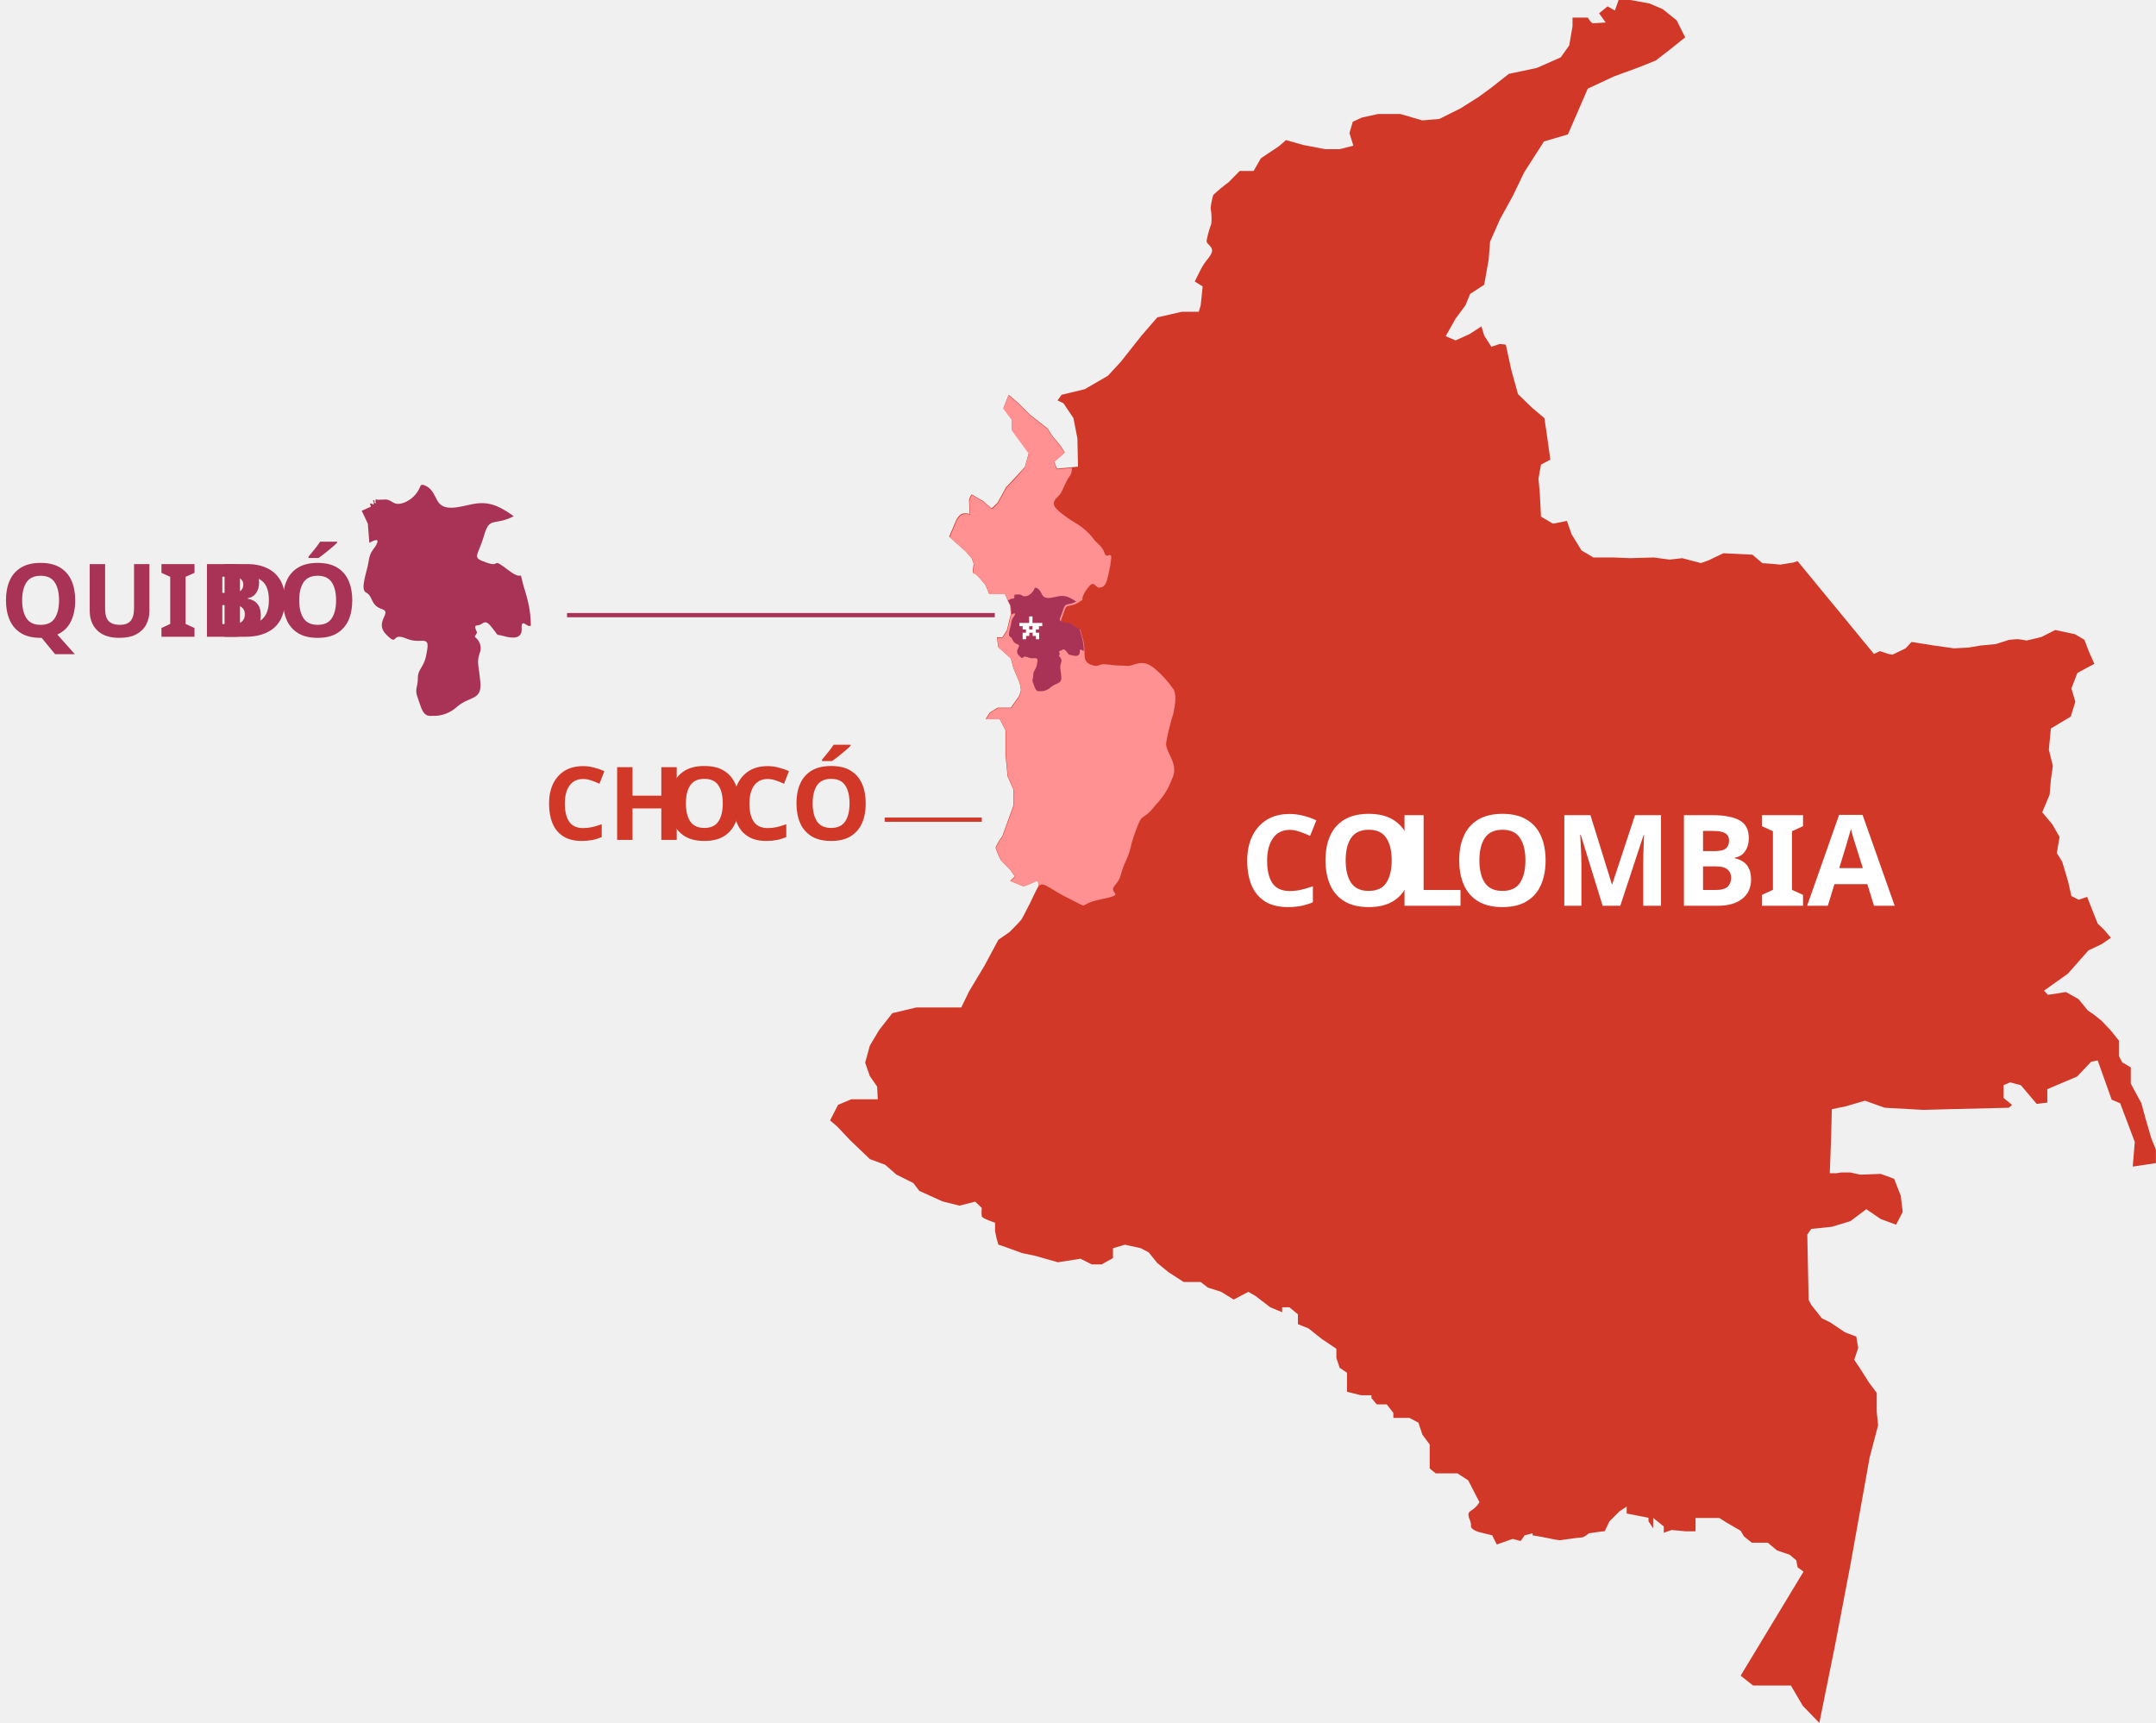
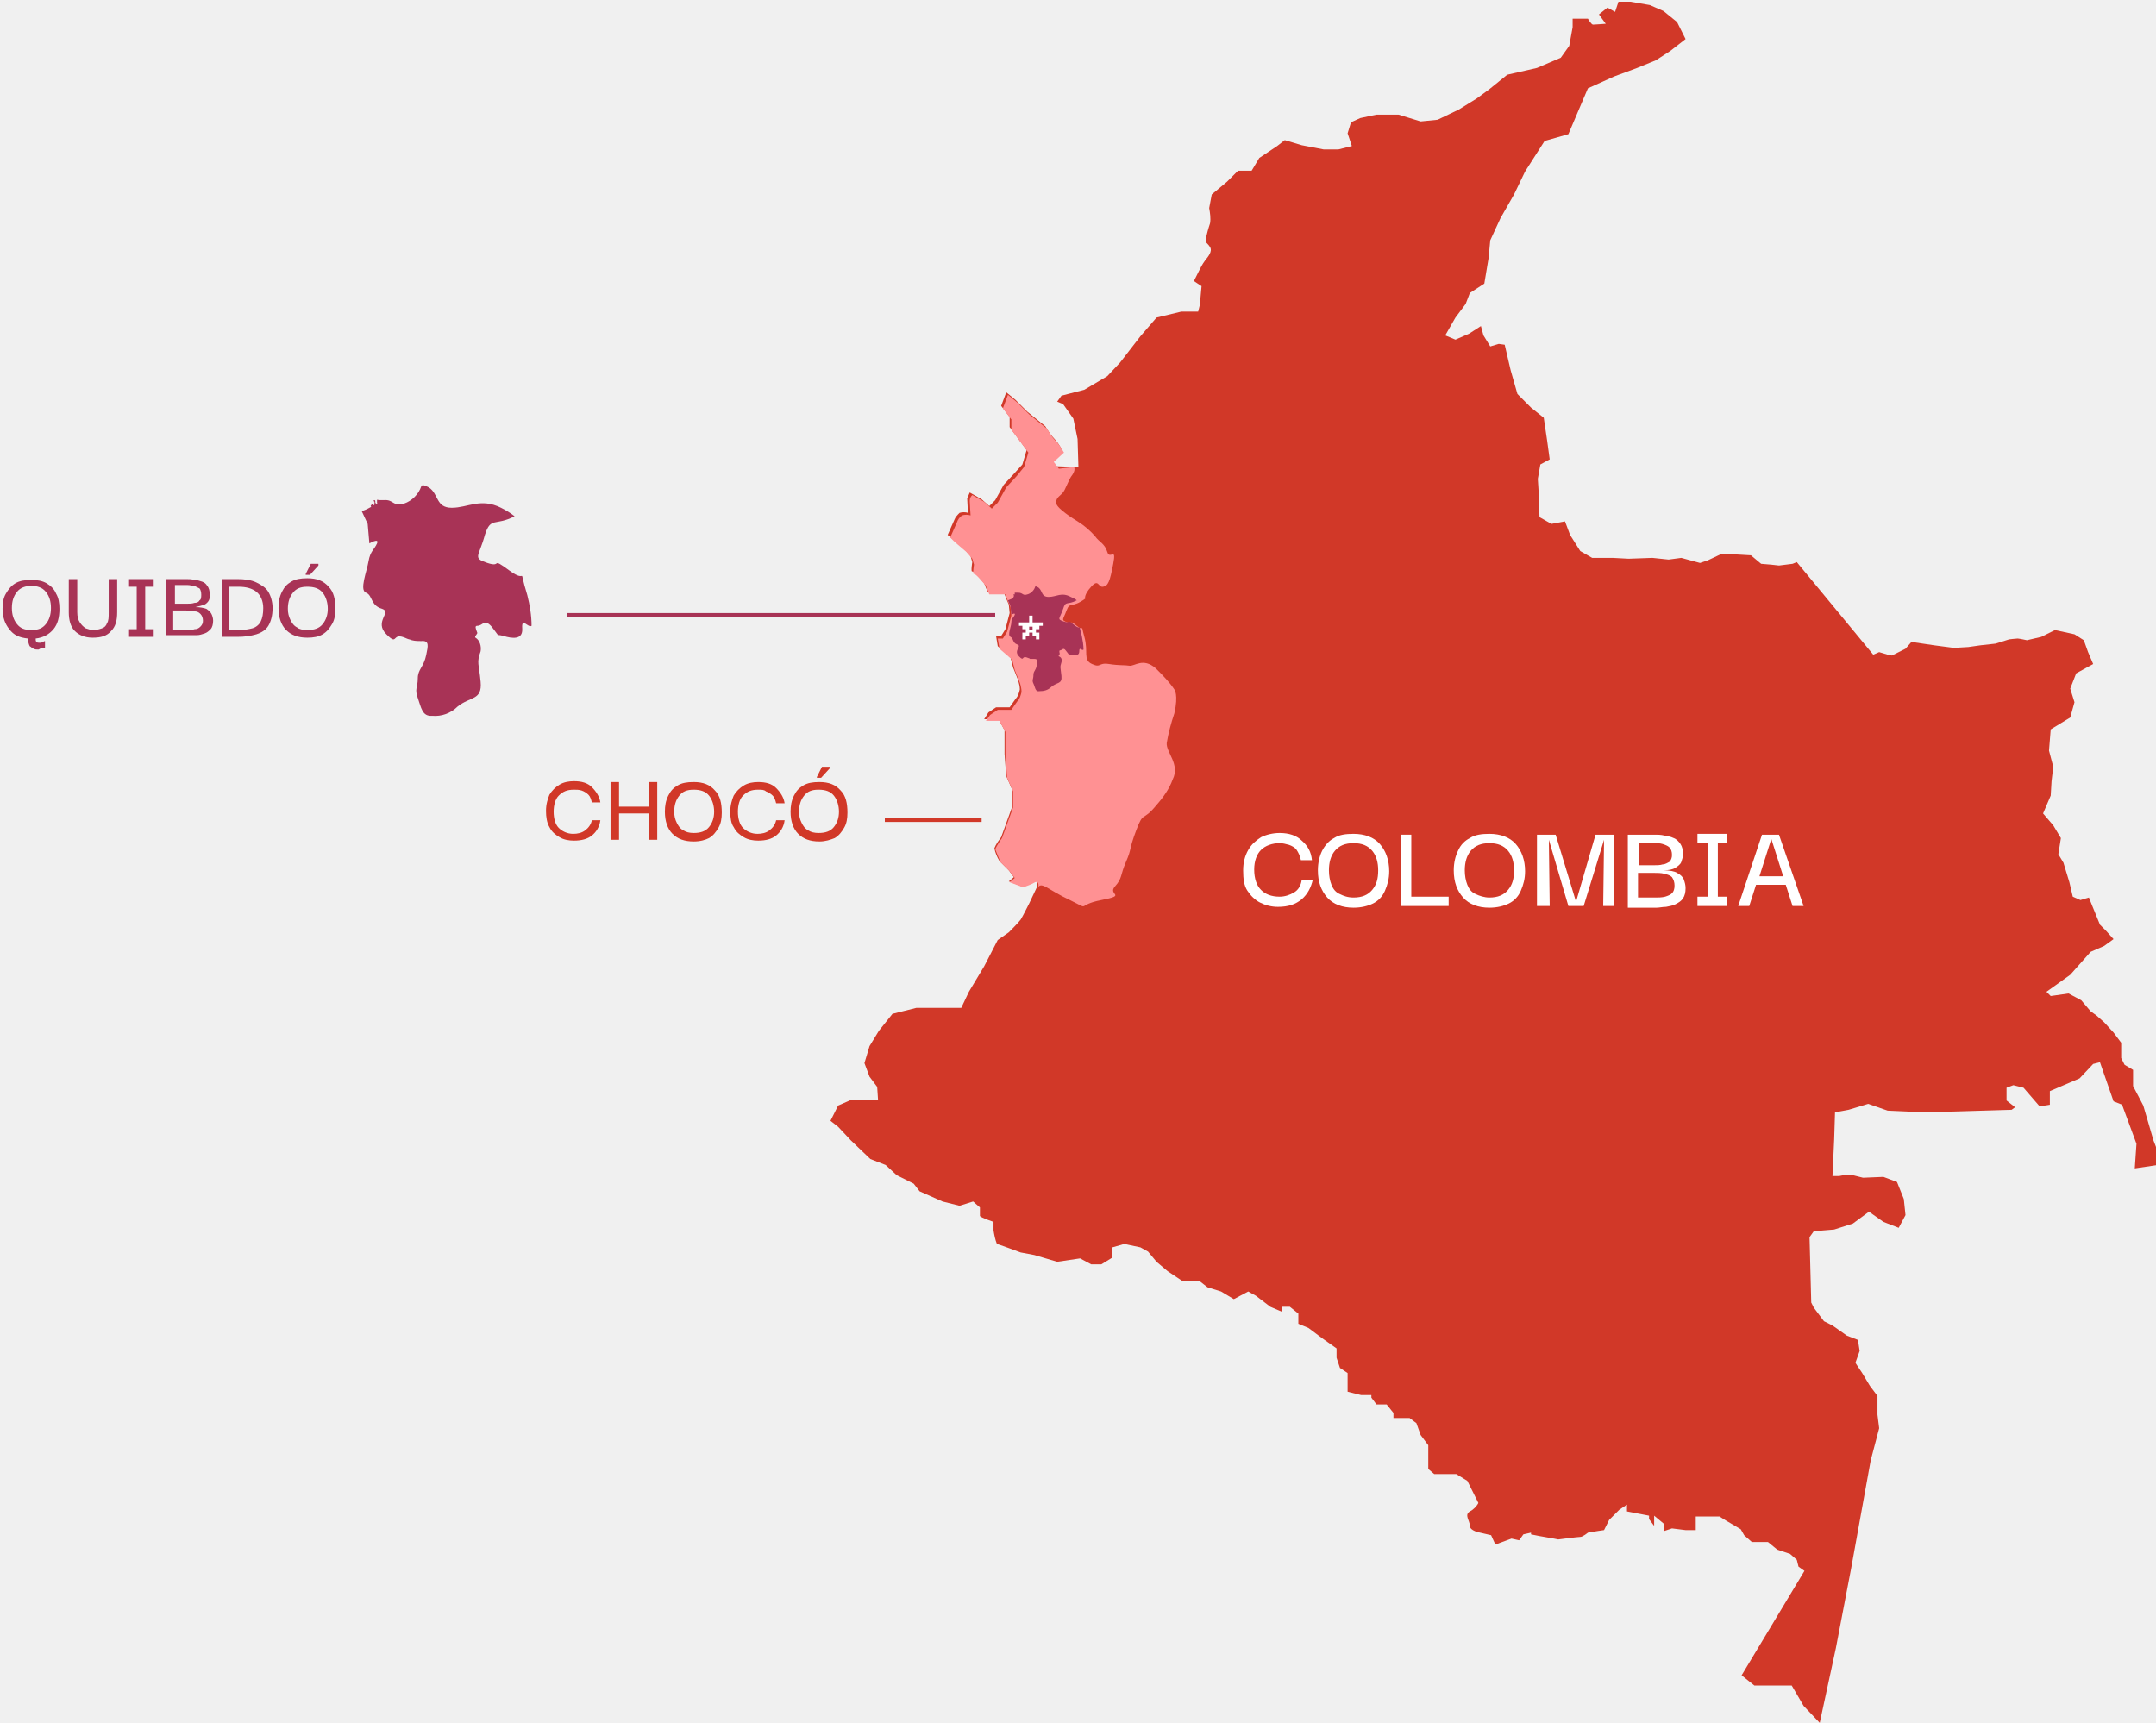
- <svg xmlns="http://www.w3.org/2000/svg" viewBox="0 0 253.92 202.92">
-   <defs>
-     <style>.cls-1,.cls-3{fill:#d13828;}.cls-2{fill:#824aff;stroke:#d13828;}.cls-11,.cls-2{stroke-miterlimit:10;stroke-width:0.5px;}.cls-12,.cls-3{font-size:12px;}.cls-12,.cls-3,.cls-5{font-family:DarkerGrotesque-SemiBold, Darker Grotesque;font-weight:600;}.cls-4{letter-spacing:0.02em;}.cls-5{font-size:14.94px;}.cls-10,.cls-5{fill:#fff;}.cls-6{letter-spacing:0em;}.cls-7{letter-spacing:0em;}.cls-8{fill:#ff9193;}.cls-12,.cls-9{fill:#a83356;}.cls-11{fill:none;stroke:#a83356;}.cls-13{letter-spacing:0.01em;}</style>
-   </defs>
-   <g id="Capa_2" data-name="Capa 2">
-     <g id="Layer_1" data-name="Layer 1">
-       <path class="cls-1" d="M214.27,202.92l-1.94-2-1.41-2.4h-4.45L205,197.36l7.41-12.26-.7-.5-.16-.83-.78-.66-1.48-.5-1.09-.91h-1.88l-.93-.75-.39-.66-1.72-1-.78-.5h-2.81v1.57h-1.17l-1.64-.16-.93.33v-.75l-1.25-1V180l-.55-.82v-.42l-2.57-.5v-.82l-.86.57-1.17,1.17-.55,1.16-.7.08-1.17.17s-.55.49-.86.49-2.57.33-2.57.33l-.54-.08L181.5,181l-1-.17v-.24l-.94.24-.47.67-.94-.25-1.87.66-.54-1.08-1.33-.33s-1.25-.25-1.17-.83-.71-1.33,0-1.74a2.93,2.93,0,0,0,1-1l-1.32-2.57-1.26-.83h-2.58l-.7-.58v-2.82l-.86-1.16-.47-1.41L166,167H164.1v-.59l-.78-1h-1.17l-.63-.75v-.33h-1.24l-1.64-.41v-2.24l-.86-.58-.39-1.16v-1.08l-1.72-1.16-1.56-1.24-1.25-.5v-1.16l-1-.83H151v.58l-1.4-.58-1.73-1.33-.85-.49-1.72.91-1.48-.91-1.56-.5-.86-.66h-2l-1.79-1.16-1.32-1.08-1-1.24-.94-.5-1.86-.41-1.41.41v1.16l-1.33.75h-1.17l-1.33-.67-2.65.42-2.65-.75-1.56-.33s-2.74-1-2.81-1a11.38,11.38,0,0,1-.39-1.58v-1s-1.48-.49-1.56-.74a4,4,0,0,1,0-1l-.78-.74L113,142l-2-.5-2.73-1.24-.7-.92-2-1-1.33-1.16-1.79-.66-2.34-2.24-1.49-1.58-.86-.74.94-1.83,1.56-.66h3.12l-.08-1.5-.86-1.24-.55-1.57.55-2,1.09-1.83,1.56-2,2.81-.67h5.31l.93-1.91,1.8-3,1.64-3.06,1.32-.92s1.25-1.24,1.41-1.49,1-1.91,1-1.91.78-1.66.94-1.9.08-.91-.31-.66a10,10,0,0,1-1.41.58l-1.56-.64.55-.53-.55-.79-1.09-1.11a8.88,8.88,0,0,1-.63-1.49,6.2,6.2,0,0,1,.79-1.33l1.32-3.64V93l-.7-1.58-.24-2.57V86l-.69-1.32h-1.65l.48-.75.93-.58h1.56l.7-1a2.09,2.09,0,0,0,.48-1.07,3.38,3.38,0,0,0-.24-1.08l-.63-1.49-.31-1.16-1.48-1.33-.16-1.16h.63l.54-.82.47-1.91-.07-1-.32-.66-.31-.75h-1.87l-.4-1s-1.17-1.49-1.4-1.41,0-1.08,0-1.08l-.23-.66-.71-.83-1.4-1.24-.55-.5.78-1.83a2,2,0,0,1,.63-.82,1.3,1.3,0,0,1,1,0s-.07-1.41-.07-1.66a1.6,1.6,0,0,1,.31-.66l1.4.82.94.83.7-.66,1-1.82,1.25-1.33L120.7,55l.47-1.66-2-2.73V49.41l-1-1.33.62-1.58,1.09.92,1.41,1.41,2.11,1.65a7.12,7.12,0,0,0,1,1.41,7.42,7.42,0,0,1,1,1.41l-1.24,1.08.31.82,2.49-.24-.07-3.32-.47-2.4-1.17-1.74-.7-.34.47-.66,2.73-.66,2.73-1.58L132,42.61l2.43-3.07,1.87-2.16,2.88-.66h2l.23-.75.23-2.23-.93-.59.62-1.24a6.77,6.77,0,0,1,.71-1.16c.39-.5.93-1.08.62-1.57s-.62-.5-.54-.92a12,12,0,0,1,.54-1.9,6.72,6.72,0,0,0-.08-1.83,8.52,8.52,0,0,1,.31-1.57,20,20,0,0,1,1.8-1.49L146,20.14h1.64l.85-1.49,2.11-1.41.86-.74,2,.57,2.62.5h1.67l1.64-.41-.46-1.49.39-1.33,1.09-.5,1.87-.41h2.65l2.58.75,2-.17L172,12.77l2.11-1.33,1.48-1.08,2.11-1.66L181,8l2.81-1.24,1-1.41.39-2.24V2.07H187s.39.67.62.67,1.49-.09,1.49-.09l-.78-1.08,1-.82.86.49L190.63,0H192l2.27.41,1.56.67,1.64,1.32,1,2L196.72,5.8,195,7.13,192.82,8,190.08,9,187,10.44l-2.34,5.39-2.82.83-2.34,3.65L178.21,23l-1.55,2.82-1.17,2.65-.16,2.07-.53,3-1.66,1.08-.54,1.33-1.17,1.58-1.17,2.07,1.17.49,1.64-.74,1.4-.91.33,1.08.84,1.32,1-.33.7.08L178,43.6l.78,2.82L180.41,48l1.48,1.25.39,2.65.31,2.24-1.1.58-.3,1.66.15,1.57.15,2.9,1.41.83,1.64-.33.55,1.57,1.17,1.91,1.4.83h2.42l1.88.08,2.81-.08,1.87.25,1.48-.17,2.19.58.93-.33,1.72-.83,3.43.17,1.17,1,1.18.08.93.09,1.56-.25.47-.17,9,10.94.7-.33,1,.33.47.09,1.56-.75.7-.75,2.66.42,2.34.33,1.72-.09,1.4-.24,1.79-.17,1.57-.5s.78-.08,1-.08,1.08.16,1.08.16l1.72-.41,1.64-.83,2.34.5,1.1.66.54,1.41.63,1.41-2,1.08-.7,1.82.46,1.57-.54,1.75-2.34,1.4-.24,2.49.47,1.91-.23,1.66-.15,1.74-.87,2.07,1.18,1.41.86,1.49-.32,1.91.63,1,.69,2.32.4,1.74.85.43,1-.34.39,1,.85,2.15.71.67.85,1-1.09.75-1.56.74-2.42,2.74-2.81,2,.47.49,2.11-.33,1.48.83,1.09,1.33.71.49.94.75,1.09,1.16.93,1.16v1.82l.4.75,1,.58v1.91l1.25,2.32.47,1.74.7,2.4.54,1.33v1.58l-2.73.41.24-2.9-1.72-4.56-1-.42-1.65-4.63-.77.16-1.65,1.74-3.51,1.49v1.58l-1.25.16L238,127.81l-1.25-.33-.78.33v1.5l1,.83-.39.33-6.71.16-3.36.09-4.53-.25-2.34-.83-2.26.66-1.64.34-.08,3.23-.16,4.31h.79l.54-.09h1.09l1.17.26,2.42-.09,1.57.58.78,2,.23,1.91-.78,1.49-1.8-.66-1.71-1.16-1.88,1.41-2.18.66-2.42.25-.47.66.16,7.71.31.58,1.25,1.58,1,.49,1.72,1.16,1.33.5.23,1.33-.47,1.4.78,1.17.94,1.49.93,1.24v2.24l.16,1.58-1,3.81-2.27,12.68-1.79,9.37Z" />
-       <line class="cls-2" x1="115.63" y1="96.54" x2="104.19" y2="96.54" />
-       <text class="cls-3" transform="translate(63.96 98.92)">CH<tspan class="cls-4" x="14.21" y="0">O</tspan>
-         <tspan x="21.74" y="0">CÓ</tspan>
-       </text>
-       <text class="cls-5" transform="translate(146.03 106.68)">CO<tspan class="cls-6" x="18.04" y="0">L</tspan>
-         <tspan class="cls-7" x="24.97" y="0">OMBIA</tspan>
-       </text>
-       <path class="cls-8" d="M124.14,54.42l1.24-1.08a7.08,7.08,0,0,0-1-1.4,7.42,7.42,0,0,1-1-1.41l-2.11-1.65-1.4-1.41-1.09-.91-.62,1.57,1,1.33V50.7l2,2.73-.46,1.65-.94,1.08-1.24,1.32-1,1.82-.69.67-.94-.83-1.4-.83a1.6,1.6,0,0,0-.31.66c0,.25.07,1.66.07,1.66a1.3,1.3,0,0,0-1,0,2.08,2.08,0,0,0-.63.82l-.77,1.83.54.49,1.4,1.24.71.83.23.66s-.23,1.16,0,1.08,1.4,1.4,1.4,1.4l.39,1h1.87l.31.75.32.66.07,1-.47,1.91-.54.82h-.63l.16,1.16,1.48,1.33.31,1.16.63,1.48a3.58,3.58,0,0,1,.23,1.08,2.11,2.11,0,0,1-.47,1.07l-.7,1h-1.56l-.93.58-.47.74h1.64l.7,1.33v2.81l.23,2.56.7,1.58v1.9l-1.32,3.64a6.38,6.38,0,0,0-.78,1.32,8.88,8.88,0,0,0,.63,1.49l1.08,1.11.55.8-.55.52,1.56.63a9.63,9.63,0,0,0,1.4-.57c.39-.25.47.41.31.66.45-.88,1.19.15,3.77,1.41s.57.63,3.67,0,.7-.63,1.56-1.6.56-1.26,1.3-2.88.34-1.3,1.2-3.65.69-.86,2.35-3a8.67,8.67,0,0,0,1.89-3c.92-1.83-.8-3.15-.68-4.3a29.57,29.57,0,0,1,.86-3.49c.51-2.23,0-2.81,0-2.81a11.86,11.86,0,0,0-2.24-2.46c-1.49-1.26-2.46-.23-3.15-.29s-1.15,0-2.39-.17-.88.46-2,0-.4-1.43-.93-3.15.08-.52-.9-1.26-.34-.12-1.14-.4-.46-.29-.12-1.44.57-.17,2.16-1.37c0,0-.15-.4.65-1.43s.8.11,1.43,0,.82-.58,1.2-2.7-.38-.45-.68-1.37-1-1.15-1.38-1.78a7.34,7.34,0,0,0-2.06-1.77c-.52-.29-2.41-1.55-2.52-2.12s.34-.81.68-1.21.69-1.6,1.21-2.23a1.47,1.47,0,0,0,.22-.93l-1.8.18Z" />
-       <path class="cls-9" d="M119.2,70.49l-.48.22.32.68.08,1s.53-.33.41,0-.37.39-.43.95-.49,1.5-.13,1.66.2.66.84.87-.47.68.21,1.36.21-.17,1.07.2a.9.9,0,0,0,.25.08,1.3,1.3,0,0,0,.51,0c.46,0,.35.28.27.74-.12.68-.43.74-.43,1.23s-.19.56,0,1,.25,1,.74.93a1.76,1.76,0,0,0,1.36-.5c.68-.55,1.3-.31,1.2-1.29s-.21-1,0-1.61a.67.67,0,0,0-.26-.72c-.08-.06.11-.21.08-.27s-.14-.35,0-.36c.33,0,.37-.4.73,0,.51.62.19.37.63.5s1,.21,1-.39.3,0,.48-.15a6.34,6.34,0,0,0-.24-1.62c-.54-1.75.07-.52-.92-1.28s-.35-.12-1.17-.41-.47-.29-.12-1.46c.3-1,.51-.44,1.55-1a6,6,0,0,0-.71-.42c-1.08-.55-1.73,0-2.59,0s-.67-.72-1.21-1.09c-.17-.11-.35-.17-.39-.06a1.52,1.52,0,0,1-.89.91c-.62.19-.54-.25-1.08-.17l-.17,0a.28.28,0,0,1-.11,0s-.08,0-.1,0a.26.26,0,0,0,0,.15s0,0,0,0,0,0,0,0,0,0,0,0,0,0,0,0,0-.08,0-.07a.07.07,0,0,0-.05,0l.05,0a.1.1,0,0,1,0,.07s0,0,0,0,0,.06,0,0l-.06,0s0,0-.06,0,0,0,0,0A.12.12,0,0,1,119.2,70.49Z" />
-       <path class="cls-10" d="M120.44,75.29v-.77h.39v-.39h-.39v-.38h-.38v-.38h1.15V72.6h.39v.77h1.15v.38h-.39v.38H122v.39h.38v.77H122V74.9h-.38v-.38h-.39v.38h-.38v.39Zm1.16-1.54h-.39v.38h.39Z" />
-       <line class="cls-11" x1="117.16" y1="72.45" x2="66.78" y2="72.45" />
-       <text class="cls-12" transform="translate(0 75)">QUIB<tspan class="cls-13" x="25.37" y="0">D</tspan>
-         <tspan x="32.63" y="0">Ó</tspan>
-       </text>
-       <path class="cls-9" d="M43.68,59.67c-.21.1-.55.26-1.08.49l.72,1.51.18,2.27s1.2-.74.92,0-.83.88-1,2.13-1.08,3.36-.28,3.74.45,1.48,1.87,1.94c1.23.39-1,1.52.49,3s.45-.36,2.39.47a3.71,3.71,0,0,0,.57.18,4.13,4.13,0,0,0,1.14.07c1-.09.79.61.61,1.64-.28,1.52-1,1.66-1,2.77s-.42,1.24,0,2.35.55,2.22,1.66,2.08a4,4,0,0,0,3-1.11c1.52-1.25,2.91-.69,2.7-2.91s-.48-2.21,0-3.6a1.59,1.59,0,0,0-.6-1.63c-.17-.11.26-.46.2-.6-.21-.46-.32-.78,0-.8.74,0,.83-.89,1.65.11,1.14,1.4.43.84,1.4,1.12s2.3.48,2.22-.87.69,0,1.08-.34a13,13,0,0,0-.55-3.62c-1.21-3.93.17-1.18-2.06-2.88s-.78-.27-2.62-.92-1-.65-.26-3.27c.66-2.21,1.15-1,3.47-2.19a12.88,12.88,0,0,0-1.59-1c-2.42-1.22-3.87,0-5.81,0s-1.51-1.61-2.72-2.44c-.38-.25-.77-.37-.86-.13a3.38,3.38,0,0,1-2,2c-1.41.44-1.22-.55-2.44-.38a2.63,2.63,0,0,0-.38,0,.37.37,0,0,1-.25,0s-.17-.07-.21,0a.72.72,0,0,0,0,.33c0,.08.07.05,0,.08s0,.09-.06,0-.07,0-.07-.06,0-.06,0-.12,0-.18-.1-.16a.17.17,0,0,0-.11.1l.11.06a.26.26,0,0,1,0,.15c0,.06,0,.06,0,.1s0,.14-.11.08a.42.42,0,0,0-.14-.11s-.09,0-.12,0-.06.07-.06.1A.55.55,0,0,1,43.68,59.67Z" />
+ <svg xmlns="http://www.w3.org/2000/svg" version="1.1" id="Capa_1" x="0px" y="0px" viewBox="0 0 253.9 202.9" style="enable-background:new 0 0 253.9 202.9;" xml:space="preserve">
+   <style type="text/css">
+ 	.st0{fill:#D13828;}
+ 	.st1{enable-background:new    ;}
+ 	.st2{fill:#FFFFFF;}
+ 	.st3{fill:#FF9193;}
+ 	.st4{fill:#A83356;}
+ </style>
+   <g id="Capa_2_1_">
+     <g id="Layer_1">
+       <g>
+         <path class="st0" d="M214.3,202.9l-1.9-2l-1.4-2.4h-4.4l-1.5-1.2l7.4-12.3l-0.7-0.5l-0.2-0.8l-0.8-0.7l-1.5-0.5l-1.1-0.9h-1.9     l-0.9-0.8l-0.4-0.7l-1.7-1l-0.8-0.5h-2.8v1.6h-1.2l-1.6-0.2l-0.9,0.3v-0.8l-1.2-1v1.2l-0.6-0.8v-0.4l-2.6-0.5v-0.8l-0.9,0.6     l-1.2,1.2l-0.6,1.2l-0.7,0.1l-1.2,0.2c0,0-0.6,0.5-0.9,0.5s-2.6,0.3-2.6,0.3l-0.5-0.1l-1.7-0.3l-1-0.2v-0.2l-0.9,0.2l-0.5,0.7     l-0.9-0.2l-1.9,0.7l-0.5-1.1l-1.3-0.3c0,0-1.2-0.2-1.2-0.8s-0.7-1.3,0-1.7c0.4-0.2,0.8-0.6,1-1l-1.3-2.6l-1.3-0.8h-2.6l-0.7-0.6     v-2.8l-0.9-1.2l-0.5-1.4L166,167h-1.9v-0.6l-0.8-1h-1.2l-0.6-0.8v-0.3h-1.2l-1.6-0.4v-2.2l-0.9-0.6l-0.4-1.2v-1.1l-1.7-1.2     l-1.6-1.2l-1.2-0.5v-1.2l-1-0.8H151v0.6l-1.4-0.6l-1.7-1.3l-0.9-0.5l-1.7,0.9l-1.5-0.9l-1.6-0.5l-0.9-0.7h-2l-1.8-1.2l-1.3-1.1     l-1-1.2l-0.9-0.5l-1.9-0.4l-1.4,0.4v1.2l-1.3,0.8h-1.2l-1.3-0.7l-2.7,0.4l-2.7-0.8l-1.6-0.3c0,0-2.7-1-2.8-1     c-0.2-0.5-0.3-1-0.4-1.6v-1c0,0-1.5-0.5-1.6-0.7c0-0.3,0-0.7,0-1l-0.8-0.7L113,142l-2-0.5l-2.7-1.2l-0.7-0.9l-2-1l-1.3-1.2     l-1.8-0.7l-2.3-2.2l-1.5-1.6l-0.9-0.7l0.9-1.8l1.6-0.7h3.1l-0.1-1.5l-0.9-1.2l-0.6-1.6l0.6-2l1.1-1.8l1.6-2l2.8-0.7h5.3l0.9-1.9     l1.8-3l1.6-3.1l1.3-0.9c0,0,1.2-1.2,1.4-1.5s1-1.9,1-1.9s0.8-1.7,0.9-1.9s0.1-0.9-0.3-0.7c-0.5,0.2-0.9,0.4-1.4,0.6l-1.6-0.6     l0.6-0.5l-0.6-0.8l-1.1-1.1c-0.3-0.5-0.5-1-0.6-1.5c0.2-0.5,0.5-0.9,0.8-1.3l1.3-3.6V93l-0.7-1.6l-0.2-2.6V86l-0.7-1.3h-1.7     l0.5-0.8l0.9-0.6h1.6l0.7-1c0.3-0.3,0.4-0.7,0.5-1.1c0-0.4-0.1-0.7-0.2-1.1l-0.6-1.5l-0.3-1.2l-1.5-1.3l-0.2-1.2h0.6l0.5-0.8     l0.5-1.9l-0.1-1l-0.3-0.7l-0.3-0.8h-1.9l-0.4-1c0,0-1.2-1.5-1.4-1.4s0-1.1,0-1.1l-0.2-0.7l-0.7-0.8l-1.4-1.2l-0.6-0.5l0.8-1.8     c0.1-0.3,0.4-0.6,0.6-0.8c0.3-0.1,0.7-0.1,1,0c0,0-0.1-1.4-0.1-1.7c0.1-0.2,0.2-0.5,0.3-0.7l1.4,0.8l0.9,0.8l0.7-0.7l1-1.8     l1.2-1.3l1-1.1l0.5-1.7l-2-2.7v-1.2l-1-1.3l0.6-1.6l1.1,0.9l1.4,1.4l2.1,1.7c0.3,0.5,0.6,1,1,1.4c0.4,0.4,0.7,0.9,1,1.4l-1.2,1.1     l0.3,0.8L127,55l-0.1-3.3l-0.5-2.4l-1.2-1.7l-0.7-0.3l0.5-0.7l2.7-0.7l2.7-1.6l1.5-1.6l2.4-3.1l1.9-2.2l2.9-0.7h2l0.2-0.8     l0.2-2.2l-0.9-0.6l0.6-1.2c0.2-0.4,0.4-0.8,0.7-1.2c0.4-0.5,0.9-1.1,0.6-1.6s-0.6-0.5-0.5-0.9c0.1-0.6,0.3-1.3,0.5-1.9     c0.1-0.6,0-1.2-0.1-1.8c0.1-0.5,0.2-1.1,0.3-1.6c0.6-0.5,1.2-1,1.8-1.5l1.3-1.3h1.6l0.9-1.5l2.1-1.4l0.9-0.7l2,0.6l2.6,0.5h1.7     l1.6-0.4l-0.5-1.5l0.4-1.3l1.1-0.5l1.9-0.4h2.6l2.6,0.8l2-0.2l2.5-1.2l2.1-1.3l1.5-1.1l2.1-1.7L181,8l2.8-1.2l1-1.4l0.4-2.2v-1     h1.8c0,0,0.4,0.7,0.6,0.7s1.5-0.1,1.5-0.1l-0.8-1.1l1-0.8l0.9,0.5l0.4-1.2h1.4l2.3,0.4l1.6,0.7l1.6,1.3l1,2l-1.8,1.4L195,7.1     L192.8,8l-2.7,1l-3.1,1.4l-2.3,5.4l-2.8,0.8l-2.3,3.6l-1.3,2.7l-1.6,2.8l-1.2,2.6l-0.2,2.1l-0.5,3l-1.7,1.1l-0.5,1.3l-1.2,1.6     l-1.2,2.1l1.2,0.5l1.6-0.7l1.4-0.9l0.3,1.1l0.8,1.3l1-0.3l0.7,0.1l0.7,3l0.8,2.8l1.6,1.6l1.5,1.2l0.4,2.7l0.3,2.2l-1.1,0.6     l-0.3,1.7l0.1,1.6l0.1,2.9l1.4,0.8l1.6-0.3l0.6,1.6l1.2,1.9l1.4,0.8h2.4l1.9,0.1l2.8-0.1l1.9,0.2l1.5-0.2l2.2,0.6l0.9-0.3     l1.7-0.8l3.4,0.2l1.2,1l1.2,0.1l0.9,0.1l1.6-0.2l0.5-0.2l9,10.9l0.7-0.3l1,0.3l0.5,0.1l1.6-0.8l0.7-0.8l2.7,0.4l2.3,0.3l1.7-0.1     l1.4-0.2l1.8-0.2l1.6-0.5c0,0,0.8-0.1,1-0.1s1.1,0.2,1.1,0.2l1.7-0.4l1.6-0.8l2.3,0.5l1.1,0.7l0.5,1.4l0.6,1.4l-2,1.1l-0.7,1.8     l0.5,1.6l-0.5,1.8l-2.3,1.4l-0.2,2.5l0.5,1.9l-0.2,1.7l-0.1,1.7l-0.9,2.1l1.2,1.4l0.9,1.5l-0.3,1.9l0.6,1l0.7,2.3l0.4,1.7     l0.9,0.4l1-0.3l0.4,1l0.9,2.2l0.7,0.7l0.9,1l-1.1,0.8l-1.6,0.7l-2.4,2.7l-2.8,2l0.5,0.5l2.1-0.3l1.5,0.8l1.1,1.3l0.7,0.5l0.9,0.8     l1.1,1.2l0.9,1.2v1.8l0.4,0.8l1,0.6v1.9l1.2,2.3l0.5,1.7l0.7,2.4l0.5,1.3v1.6l-2.7,0.4l0.2-2.9l-1.7-4.6l-1-0.4l-1.6-4.6     l-0.8,0.2l-1.6,1.7l-3.5,1.5v1.6l-1.2,0.2l-1.9-2.2l-1.2-0.3l-0.8,0.3v1.5l1,0.8l-0.4,0.3l-6.7,0.2l-3.4,0.1l-4.5-0.2l-2.3-0.8     l-2.3,0.7l-1.6,0.3l-0.1,3.2l-0.2,4.3h0.8l0.5-0.1h1.1l1.2,0.3l2.4-0.1l1.6,0.6l0.8,2l0.2,1.9l-0.8,1.5l-1.8-0.7l-1.7-1.2     l-1.9,1.4l-2.2,0.7l-2.4,0.2l-0.5,0.7l0.2,7.7l0.3,0.6l1.2,1.6l1,0.5l1.7,1.2l1.3,0.5l0.2,1.3l-0.5,1.4l0.8,1.2l0.9,1.5l0.9,1.2     v2.2l0.2,1.6l-1,3.8l-2.3,12.7l-1.8,9.4L214.3,202.9z" />
+       </g>
+       <g>
+         <rect x="104.2" y="96.3" class="st0" width="11.4" height="0.5" />
+       </g>
+       <g class="st1">
+         <path class="st0" d="M67.6,99c-0.6,0-1.2-0.1-1.7-0.4c-0.5-0.3-0.9-0.6-1.2-1.2c-0.3-0.5-0.4-1.2-0.4-1.9c0-0.8,0.2-1.4,0.4-1.9     c0.3-0.5,0.7-0.9,1.2-1.2c0.5-0.3,1.1-0.4,1.7-0.4c0.9,0,1.6,0.2,2.1,0.7c0.5,0.5,0.9,1.1,1,1.8h-1c-0.1-0.4-0.2-0.7-0.4-0.9     c-0.2-0.2-0.5-0.4-0.8-0.5C68.2,93,67.9,93,67.6,93c-0.8,0-1.3,0.2-1.8,0.7c-0.4,0.4-0.6,1.1-0.6,1.9c0,0.8,0.2,1.5,0.6,1.9     c0.4,0.4,1,0.7,1.7,0.7c0.5,0,1-0.1,1.4-0.4c0.4-0.3,0.7-0.7,0.8-1.2h1c-0.1,0.8-0.5,1.4-1,1.8S68.5,99,67.6,99z" />
+         <path class="st0" d="M72.9,98.9h-1v-6.8h1v2.9h3.5v-2.9h1v6.8h-1v-3.1h-3.5V98.9z" />
+       </g>
+       <g class="st1">
+         <path class="st0" d="M81.7,99.1c-1.1,0-1.9-0.3-2.5-0.9c-0.6-0.6-0.9-1.5-0.9-2.6c0-0.7,0.1-1.3,0.4-1.9s0.6-0.9,1.1-1.2     c0.5-0.3,1.1-0.4,1.9-0.4c1.1,0,1.9,0.3,2.5,1c0.6,0.6,0.8,1.5,0.8,2.6c0,0.7-0.1,1.3-0.4,1.8c-0.3,0.5-0.6,0.9-1.1,1.2     C83.1,98.9,82.5,99.1,81.7,99.1z M81.7,98.1c0.8,0,1.4-0.2,1.8-0.7c0.4-0.5,0.6-1.1,0.6-1.8s-0.2-1.4-0.6-1.9     c-0.4-0.5-1-0.7-1.8-0.7c-0.8,0-1.3,0.2-1.7,0.7s-0.6,1.1-0.6,1.9c0,0.5,0.1,0.9,0.3,1.3c0.2,0.4,0.4,0.7,0.8,0.9     C80.8,98,81.2,98.1,81.7,98.1z" />
+       </g>
+       <g class="st1">
+         <path class="st0" d="M89.3,99c-0.6,0-1.2-0.1-1.7-0.4c-0.5-0.3-0.9-0.6-1.2-1.2C86.1,97,86,96.3,86,95.6c0-0.8,0.2-1.4,0.4-1.9     c0.3-0.5,0.7-0.9,1.2-1.2c0.5-0.3,1.1-0.4,1.7-0.4c0.9,0,1.6,0.2,2.1,0.7c0.5,0.5,0.9,1.1,1,1.8h-1c-0.1-0.4-0.2-0.7-0.4-0.9     c-0.2-0.2-0.5-0.4-0.8-0.5C90,93,89.7,93,89.3,93c-0.8,0-1.3,0.2-1.8,0.7c-0.4,0.4-0.6,1.1-0.6,1.9c0,0.8,0.2,1.5,0.6,1.9     c0.4,0.4,1,0.7,1.7,0.7c0.5,0,1-0.1,1.4-0.4c0.4-0.3,0.7-0.7,0.8-1.2h1c-0.1,0.8-0.5,1.4-1,1.8S90.2,99,89.3,99z" />
+         <path class="st0" d="M96.5,99.1c-1.1,0-1.9-0.3-2.5-0.9c-0.6-0.6-0.9-1.5-0.9-2.6c0-0.7,0.1-1.3,0.4-1.9s0.6-0.9,1.1-1.2     c0.5-0.3,1.1-0.4,1.9-0.4c1.1,0,1.9,0.3,2.5,1c0.6,0.6,0.8,1.5,0.8,2.6c0,0.7-0.1,1.3-0.4,1.8c-0.3,0.5-0.6,0.9-1.1,1.2     C97.8,98.9,97.2,99.1,96.5,99.1z M96.4,98.1c0.8,0,1.4-0.2,1.8-0.7c0.4-0.5,0.6-1.1,0.6-1.8s-0.2-1.4-0.6-1.9     c-0.4-0.5-1-0.7-1.8-0.7c-0.8,0-1.3,0.2-1.7,0.7s-0.6,1.1-0.6,1.9c0,0.5,0.1,0.9,0.3,1.3c0.2,0.4,0.4,0.7,0.8,0.9     C95.5,98,95.9,98.1,96.4,98.1z M96.7,91.6h-0.5v-0.1l0.6-1.2h0.9v0.2L96.7,91.6z" />
+       </g>
+       <g class="st1">
+         <path class="st2" d="M150.5,106.8c-0.8,0-1.5-0.2-2.1-0.5c-0.6-0.3-1.1-0.8-1.5-1.4c-0.4-0.6-0.5-1.4-0.5-2.4     c0-0.9,0.2-1.7,0.6-2.4c0.4-0.7,0.9-1.1,1.5-1.5c0.6-0.3,1.4-0.5,2.2-0.5c1.1,0,2,0.3,2.6,0.9c0.7,0.6,1.1,1.3,1.2,2.3h-1.3     c-0.1-0.5-0.3-0.9-0.5-1.2s-0.6-0.5-0.9-0.6c-0.4-0.1-0.7-0.2-1.1-0.2c-0.9,0-1.7,0.3-2.2,0.8c-0.5,0.5-0.8,1.3-0.8,2.3     c0,1.1,0.3,1.9,0.8,2.4s1.2,0.8,2.2,0.8c0.6,0,1.2-0.2,1.7-0.5s0.8-0.8,0.9-1.5h1.3c-0.2,0.9-0.6,1.7-1.3,2.3     C152.6,106.5,151.7,106.8,150.5,106.8z" />
+         <path class="st2" d="M159.4,106.9c-1.3,0-2.4-0.4-3.1-1.2c-0.7-0.8-1.1-1.8-1.1-3.2c0-0.9,0.2-1.7,0.5-2.3s0.8-1.2,1.4-1.5     c0.6-0.4,1.4-0.5,2.3-0.5c1.3,0,2.4,0.4,3.1,1.2s1.1,1.9,1.1,3.2c0,0.9-0.2,1.6-0.5,2.3s-0.8,1.2-1.4,1.5     S160.3,106.9,159.4,106.9z M159.4,105.7c1,0,1.7-0.3,2.2-0.9c0.5-0.6,0.7-1.3,0.7-2.3c0-0.9-0.2-1.7-0.7-2.3     c-0.5-0.6-1.2-0.9-2.2-0.9c-1,0-1.7,0.3-2.2,0.9c-0.5,0.6-0.7,1.4-0.7,2.3c0,0.6,0.1,1.2,0.3,1.7s0.5,0.9,1,1.1     C158.2,105.5,158.7,105.7,159.4,105.7z" />
+       </g>
+       <g class="st1">
+         <path class="st2" d="M165,106.7v-8.4h1.2v7.3h4.4v1.1H165z" />
+       </g>
+       <g class="st1">
+         <path class="st2" d="M175.4,106.9c-1.3,0-2.4-0.4-3.1-1.2c-0.7-0.8-1.1-1.8-1.1-3.2c0-0.9,0.2-1.7,0.5-2.3     c0.3-0.7,0.8-1.2,1.4-1.5c0.6-0.4,1.4-0.5,2.3-0.5c1.3,0,2.4,0.4,3.1,1.2c0.7,0.8,1.1,1.9,1.1,3.2c0,0.9-0.2,1.6-0.5,2.3     c-0.3,0.7-0.8,1.2-1.4,1.5C177.1,106.7,176.3,106.9,175.4,106.9z M175.4,105.7c1,0,1.7-0.3,2.2-0.9s0.7-1.3,0.7-2.3     c0-0.9-0.2-1.7-0.7-2.3c-0.5-0.6-1.2-0.9-2.2-0.9c-1,0-1.7,0.3-2.2,0.9c-0.5,0.6-0.7,1.4-0.7,2.3c0,0.6,0.1,1.2,0.3,1.7     s0.5,0.9,1,1.1C174.2,105.5,174.8,105.7,175.4,105.7z" />
+         <path class="st2" d="M181,106.7v-8.4h2.2l2.4,7.9h0l2.3-7.9h2.2v8.4h-1.3l0.1-7.8h0l-2.4,7.8h-1.8l-2.3-7.8h0l0.1,7.8H181z" />
+         <path class="st2" d="M191.7,106.7v-8.4h3.2c0.3,0,0.7,0,1.1,0.1s0.7,0.1,1.1,0.3c0.3,0.1,0.6,0.4,0.8,0.7     c0.2,0.3,0.3,0.7,0.3,1.2c0,0.3-0.1,0.6-0.2,0.9c-0.1,0.3-0.4,0.5-0.7,0.7c-0.3,0.2-0.8,0.3-1.4,0.3c0.7,0,1.3,0.1,1.6,0.3     c0.4,0.2,0.7,0.5,0.8,0.8s0.2,0.6,0.2,1c0,0.5-0.1,0.9-0.3,1.2c-0.2,0.3-0.5,0.5-0.9,0.7s-0.7,0.2-1.1,0.3     c-0.4,0-0.8,0.1-1.1,0.1H191.7z M192.9,101.9h1.8c0.4,0,0.8,0,1.1-0.1c0.3,0,0.6-0.2,0.8-0.3c0.2-0.2,0.3-0.5,0.3-0.8     c0-0.4-0.1-0.7-0.3-0.9c-0.2-0.2-0.5-0.3-0.8-0.4s-0.7-0.1-1-0.1h-1.8V101.9z M192.9,105.7h2c0.4,0,0.8,0,1.2-0.1     c0.3-0.1,0.6-0.2,0.8-0.4c0.2-0.2,0.3-0.5,0.3-0.9c0-0.4-0.1-0.7-0.3-1c-0.2-0.2-0.5-0.3-0.9-0.4c-0.4-0.1-0.8-0.1-1.2-0.1h-1.9     V105.7z" />
+         <path class="st2" d="M203.4,105.6v1.1h-3.5v-1.1h1.2v-6.3h-1.2v-1.1h3.5v1.1h-1.1v6.3H203.4z" />
+         <path class="st2" d="M204.7,106.7l2.8-8.4h2l2.9,8.4h-1.3l-0.8-2.5h-3.5l-0.8,2.5H204.7z M208.6,98.8l-1.4,4.4h2.8L208.6,98.8z" />
+       </g>
+       <g>
+         <path class="st3" d="M124.1,54.4l1.2-1.1c-0.3-0.5-0.6-1-1-1.4c-0.4-0.4-0.7-0.9-1-1.4l-2.1-1.7l-1.4-1.4l-1.1-0.9l-0.6,1.6     l1,1.3v1.2l2,2.7l-0.5,1.7l-0.9,1.1l-1.2,1.3l-1,1.8l-0.7,0.7l-0.9-0.8l-1.4-0.8c-0.2,0.2-0.3,0.4-0.3,0.7c0,0.2,0.1,1.7,0.1,1.7     c-0.3-0.1-0.7-0.1-1,0c-0.3,0.2-0.5,0.5-0.6,0.8l-0.8,1.8l0.5,0.5l1.4,1.2l0.7,0.8l0.2,0.7c0,0-0.2,1.2,0,1.1s1.4,1.4,1.4,1.4     l0.4,1h1.9l0.3,0.8l0.3,0.7l0.1,1l-0.5,1.9l-0.5,0.8h-0.6l0.2,1.2l1.5,1.3l0.3,1.2l0.6,1.5c0.1,0.3,0.2,0.7,0.2,1.1     c-0.1,0.4-0.2,0.8-0.5,1.1l-0.7,1h-1.6l-0.9,0.6l-0.5,0.7h1.6l0.7,1.3v2.8l0.2,2.6l0.7,1.6v1.9l-1.3,3.6     c-0.3,0.4-0.6,0.9-0.8,1.3c0.2,0.5,0.4,1,0.6,1.5l1.1,1.1l0.6,0.8l-0.6,0.5l1.6,0.6c0.5-0.2,0.9-0.3,1.4-0.6     c0.4-0.2,0.5,0.4,0.3,0.7c0.4-0.9,1.2,0.2,3.8,1.4c2.6,1.3,0.6,0.6,3.7,0c3.1-0.6,0.7-0.6,1.6-1.6s0.6-1.3,1.3-2.9     s0.3-1.3,1.2-3.7s0.7-0.9,2.4-3c0.8-0.9,1.5-1.9,1.9-3c0.9-1.8-0.8-3.2-0.7-4.3c0.2-1.2,0.5-2.3,0.9-3.5c0.5-2.2,0-2.8,0-2.8     c-0.6-0.9-1.4-1.7-2.2-2.5c-1.5-1.3-2.5-0.2-3.1-0.3s-1.1,0-2.4-0.2s-0.9,0.5-2,0s-0.4-1.4-0.9-3.2s0.1-0.5-0.9-1.3     s-0.3-0.1-1.1-0.4s-0.5-0.3-0.1-1.4s0.6-0.2,2.2-1.4c0,0-0.2-0.4,0.7-1.4s0.8,0.1,1.4,0s0.8-0.6,1.2-2.7s-0.4-0.4-0.7-1.4     s-1-1.2-1.4-1.8c-0.6-0.7-1.3-1.3-2.1-1.8c-0.5-0.3-2.4-1.5-2.5-2.1s0.3-0.8,0.7-1.2s0.7-1.6,1.2-2.2c0.2-0.3,0.3-0.6,0.2-0.9     l-1.8,0.2L124.1,54.4z" />
+       </g>
+       <g>
+         <path class="st4" d="M119.2,70.5l-0.5,0.2l0.3,0.7l0.1,1c0,0,0.5-0.3,0.4,0s-0.4,0.4-0.4,0.9s-0.5,1.5-0.1,1.7s0.2,0.7,0.8,0.9     s-0.5,0.7,0.2,1.4s0.2-0.2,1.1,0.2c0.1,0,0.2,0.1,0.2,0.1c0.2,0,0.3,0,0.5,0c0.5,0,0.3,0.3,0.3,0.7c-0.1,0.7-0.4,0.7-0.4,1.2     s-0.2,0.6,0,1s0.2,1,0.7,0.9c0.5,0,1-0.1,1.4-0.5c0.7-0.6,1.3-0.3,1.2-1.3s-0.2-1,0-1.6c0.1-0.3,0-0.6-0.3-0.7     c-0.1-0.1,0.1-0.2,0.1-0.3s-0.1-0.3,0-0.4c0.3,0,0.4-0.4,0.7,0c0.5,0.6,0.2,0.4,0.6,0.5s1,0.2,1-0.4s0.3,0,0.5-0.2     c0-0.5-0.1-1.1-0.2-1.6c-0.5-1.8,0.1-0.5-0.9-1.3s-0.3-0.1-1.2-0.4s-0.5-0.3-0.1-1.5c0.3-1,0.5-0.4,1.6-1     c-0.2-0.2-0.5-0.3-0.7-0.4c-1.1-0.6-1.7,0-2.6,0s-0.7-0.7-1.2-1.1c-0.2-0.1-0.3-0.2-0.4-0.1c-0.1,0.4-0.5,0.8-0.9,0.9     c-0.6,0.2-0.5-0.2-1.1-0.2h-0.2c0,0-0.1,0-0.1,0c0,0-0.1,0-0.1,0c0,0,0,0.1,0,0.2l0,0l0,0l0,0l0,0c0,0,0-0.1,0-0.1c0,0,0,0-0.1,0     h0.1c0,0,0,0,0,0.1l0,0c0,0,0,0.1,0,0h-0.1c0,0,0,0-0.1,0s0,0,0,0c0.1,0,0.1,0.2,0.1,0.2S119.3,70.5,119.2,70.5z" />
+       </g>
+       <g>
+         <path class="st2" d="M120.4,75.3v-0.8h0.4v-0.4h-0.4v-0.4h-0.4v-0.4h1.2v-0.8h0.4v0.8h1.2v0.4h-0.4v0.4H122v0.4h0.4v0.8H122v-0.4     h-0.4v-0.4h-0.4v0.4h-0.4v0.4H120.4z M121.6,73.8h-0.4v0.4h0.4V73.8z" />
+       </g>
+       <g>
+         <rect x="66.8" y="72.2" class="st4" width="50.4" height="0.5" />
+       </g>
+       <g class="st1">
+         <path class="st4" d="M4.5,76.5c-0.2,0-0.4,0-0.5-0.1c-0.2,0-0.3-0.2-0.5-0.3c-0.1-0.2-0.2-0.5-0.2-0.9c-1-0.1-1.7-0.4-2.2-1.1     c-0.5-0.6-0.8-1.4-0.8-2.4c0-0.7,0.1-1.3,0.4-1.8s0.6-0.9,1.1-1.2c0.5-0.3,1.1-0.4,1.9-0.4c0.7,0,1.3,0.1,1.8,0.4     s0.9,0.7,1.1,1.2c0.3,0.5,0.4,1.1,0.4,1.8c0,1-0.2,1.8-0.7,2.4c-0.5,0.6-1.2,1-2.1,1.1c0,0.2,0,0.3,0.1,0.4s0.2,0.1,0.4,0.1     c0.1,0,0.2,0,0.3-0.1c0.1,0,0.2-0.1,0.3-0.1l0,0.8c0,0-0.1,0-0.2,0c-0.1,0-0.2,0.1-0.4,0.1C4.7,76.4,4.6,76.5,4.5,76.5z      M3.7,74.2c0.8,0,1.3-0.2,1.7-0.7S6,72.4,6,71.6c0-0.8-0.2-1.4-0.6-1.9c-0.4-0.5-1-0.7-1.7-0.7C3,69,2.4,69.2,2,69.7     s-0.6,1.1-0.6,1.9c0,0.8,0.2,1.4,0.6,1.9S2.9,74.2,3.7,74.2z" />
+         <path class="st4" d="M10.9,75.1c-0.9,0-1.6-0.3-2.1-0.8c-0.5-0.5-0.7-1.3-0.7-2.2v-3.9h1v3.9c0,0.5,0.1,0.9,0.3,1.2     c0.2,0.3,0.4,0.5,0.7,0.7c0.3,0.1,0.6,0.2,0.9,0.2c0.4,0,0.7-0.1,1-0.2c0.3-0.1,0.5-0.3,0.6-0.6c0.2-0.3,0.2-0.7,0.2-1.3v-3.9h1     v3.9c0,1-0.2,1.7-0.7,2.2C12.6,74.9,11.9,75.1,10.9,75.1z" />
+         <path class="st4" d="M18,74.1V75h-2.8v-0.9h0.9v-5h-0.9v-0.9H18v0.9h-0.9v5H18z" />
+         <path class="st4" d="M19.5,75v-6.8H22c0.3,0,0.5,0,0.9,0.1c0.3,0,0.6,0.1,0.9,0.2c0.3,0.1,0.5,0.3,0.6,0.5c0.2,0.2,0.3,0.6,0.3,1     c0,0.3,0,0.5-0.1,0.7s-0.3,0.4-0.5,0.5c-0.3,0.1-0.6,0.2-1.1,0.3c0.6,0,1,0.1,1.3,0.2c0.3,0.2,0.5,0.4,0.6,0.6     c0.1,0.2,0.2,0.5,0.2,0.8c0,0.4-0.1,0.8-0.3,1c-0.2,0.2-0.4,0.4-0.7,0.5c-0.3,0.1-0.6,0.2-0.9,0.2c-0.3,0-0.6,0-0.9,0H19.5z      M20.5,71.1h1.5c0.3,0,0.6,0,0.9-0.1c0.3,0,0.5-0.1,0.6-0.3c0.2-0.1,0.2-0.4,0.2-0.7c0-0.3-0.1-0.6-0.2-0.7     c-0.2-0.1-0.4-0.2-0.6-0.3c-0.3,0-0.5-0.1-0.8-0.1h-1.5V71.1z M20.5,74.2H22c0.3,0,0.7,0,0.9-0.1c0.3,0,0.5-0.1,0.7-0.3     c0.2-0.2,0.3-0.4,0.3-0.7c0-0.3-0.1-0.6-0.3-0.8c-0.2-0.2-0.4-0.3-0.7-0.3c-0.3-0.1-0.6-0.1-1-0.1h-1.5V74.2z" />
+       </g>
+       <g class="st1">
+         <path class="st4" d="M32.1,71.6c0,0.9-0.2,1.6-0.5,2.1c-0.3,0.5-0.8,0.8-1.4,1C29.5,74.9,28.8,75,28,75h-1.8v-6.8H28     c0.8,0,1.6,0.1,2.2,0.4c0.6,0.3,1.1,0.6,1.4,1.1C31.9,70.2,32.1,70.9,32.1,71.6z M27.1,74.2h1.1c0.6,0,1.1-0.1,1.5-0.2     c0.4-0.1,0.8-0.4,1-0.8s0.3-0.9,0.3-1.6c0-0.8-0.3-1.5-0.8-1.9c-0.5-0.4-1.2-0.6-2.1-0.6h-1.1V74.2z" />
+       </g>
+       <g class="st1">
+         <path class="st4" d="M36.2,75.1c-1.1,0-1.9-0.3-2.5-0.9c-0.6-0.6-0.9-1.5-0.9-2.6c0-0.7,0.1-1.3,0.4-1.9s0.6-0.9,1.1-1.2     c0.5-0.3,1.1-0.4,1.9-0.4c1.1,0,1.9,0.3,2.5,1c0.6,0.6,0.8,1.5,0.8,2.6c0,0.7-0.1,1.3-0.4,1.8c-0.3,0.5-0.6,0.9-1.1,1.2     C37.5,75,36.9,75.1,36.2,75.1z M36.2,74.2c0.8,0,1.4-0.2,1.8-0.7c0.4-0.5,0.6-1.1,0.6-1.8s-0.2-1.4-0.6-1.9     c-0.4-0.5-1-0.7-1.8-0.7c-0.8,0-1.3,0.2-1.7,0.7s-0.6,1.1-0.6,1.9c0,0.5,0.1,0.9,0.3,1.3c0.2,0.4,0.4,0.7,0.8,0.9     C35.2,74.1,35.7,74.2,36.2,74.2z M36.5,67.7H36v-0.1l0.6-1.2h0.9v0.2L36.5,67.7z" />
+       </g>
+       <g>
+         <path class="st4" d="M43.7,59.7c-0.2,0.1-0.5,0.3-1.1,0.5l0.7,1.5l0.2,2.3c0,0,1.2-0.7,0.9,0s-0.8,0.9-1,2.1s-1.1,3.4-0.3,3.7     s0.5,1.5,1.9,1.9c1.2,0.4-1,1.5,0.5,3s0.5-0.4,2.4,0.5c0.2,0.1,0.4,0.1,0.6,0.2c0.4,0.1,0.8,0.1,1.1,0.1c1-0.1,0.8,0.6,0.6,1.6     c-0.3,1.5-1,1.7-1,2.8s-0.4,1.2,0,2.3s0.5,2.2,1.7,2.1c1.1,0.1,2.2-0.3,3-1.1c1.5-1.2,2.9-0.7,2.7-2.9s-0.5-2.2,0-3.6     c0.1-0.6-0.1-1.3-0.6-1.6c-0.2-0.1,0.3-0.5,0.2-0.6c-0.2-0.5-0.3-0.8,0-0.8c0.7,0,0.8-0.9,1.7,0.1c1.1,1.4,0.4,0.8,1.4,1.1     s2.3,0.5,2.2-0.9s0.7,0,1.1-0.3c0-1.2-0.2-2.4-0.5-3.6c-1.2-3.9,0.2-1.2-2.1-2.9s-0.8-0.3-2.6-0.9s-1-0.7-0.3-3.3     c0.7-2.2,1.2-1,3.5-2.2c-0.5-0.4-1-0.7-1.6-1c-2.4-1.2-3.9,0-5.8,0s-1.5-1.6-2.7-2.4c-0.4-0.2-0.8-0.4-0.9-0.1     c-0.3,0.9-1.1,1.7-2,2c-1.4,0.4-1.2-0.5-2.4-0.4c-0.1,0-0.3,0-0.4,0c-0.1,0-0.2,0-0.2,0c0,0-0.2-0.1-0.2,0c0,0.1,0,0.2,0,0.3     c0,0.1,0.1,0,0,0.1s0,0.1-0.1,0s-0.1,0-0.1-0.1s0-0.1,0-0.1s0-0.2-0.1-0.2c-0.1,0-0.1,0.1-0.1,0.1l0.1,0.1c0,0,0,0.1,0,0.2     c0,0.1,0,0.1,0,0.1s0,0.1-0.1,0.1c0,0-0.1-0.1-0.1-0.1c0,0-0.1,0-0.1,0s-0.1,0.1-0.1,0.1C43.6,59.5,43.7,59.6,43.7,59.7z" />
+       </g>
    </g>
  </g>
</svg>
